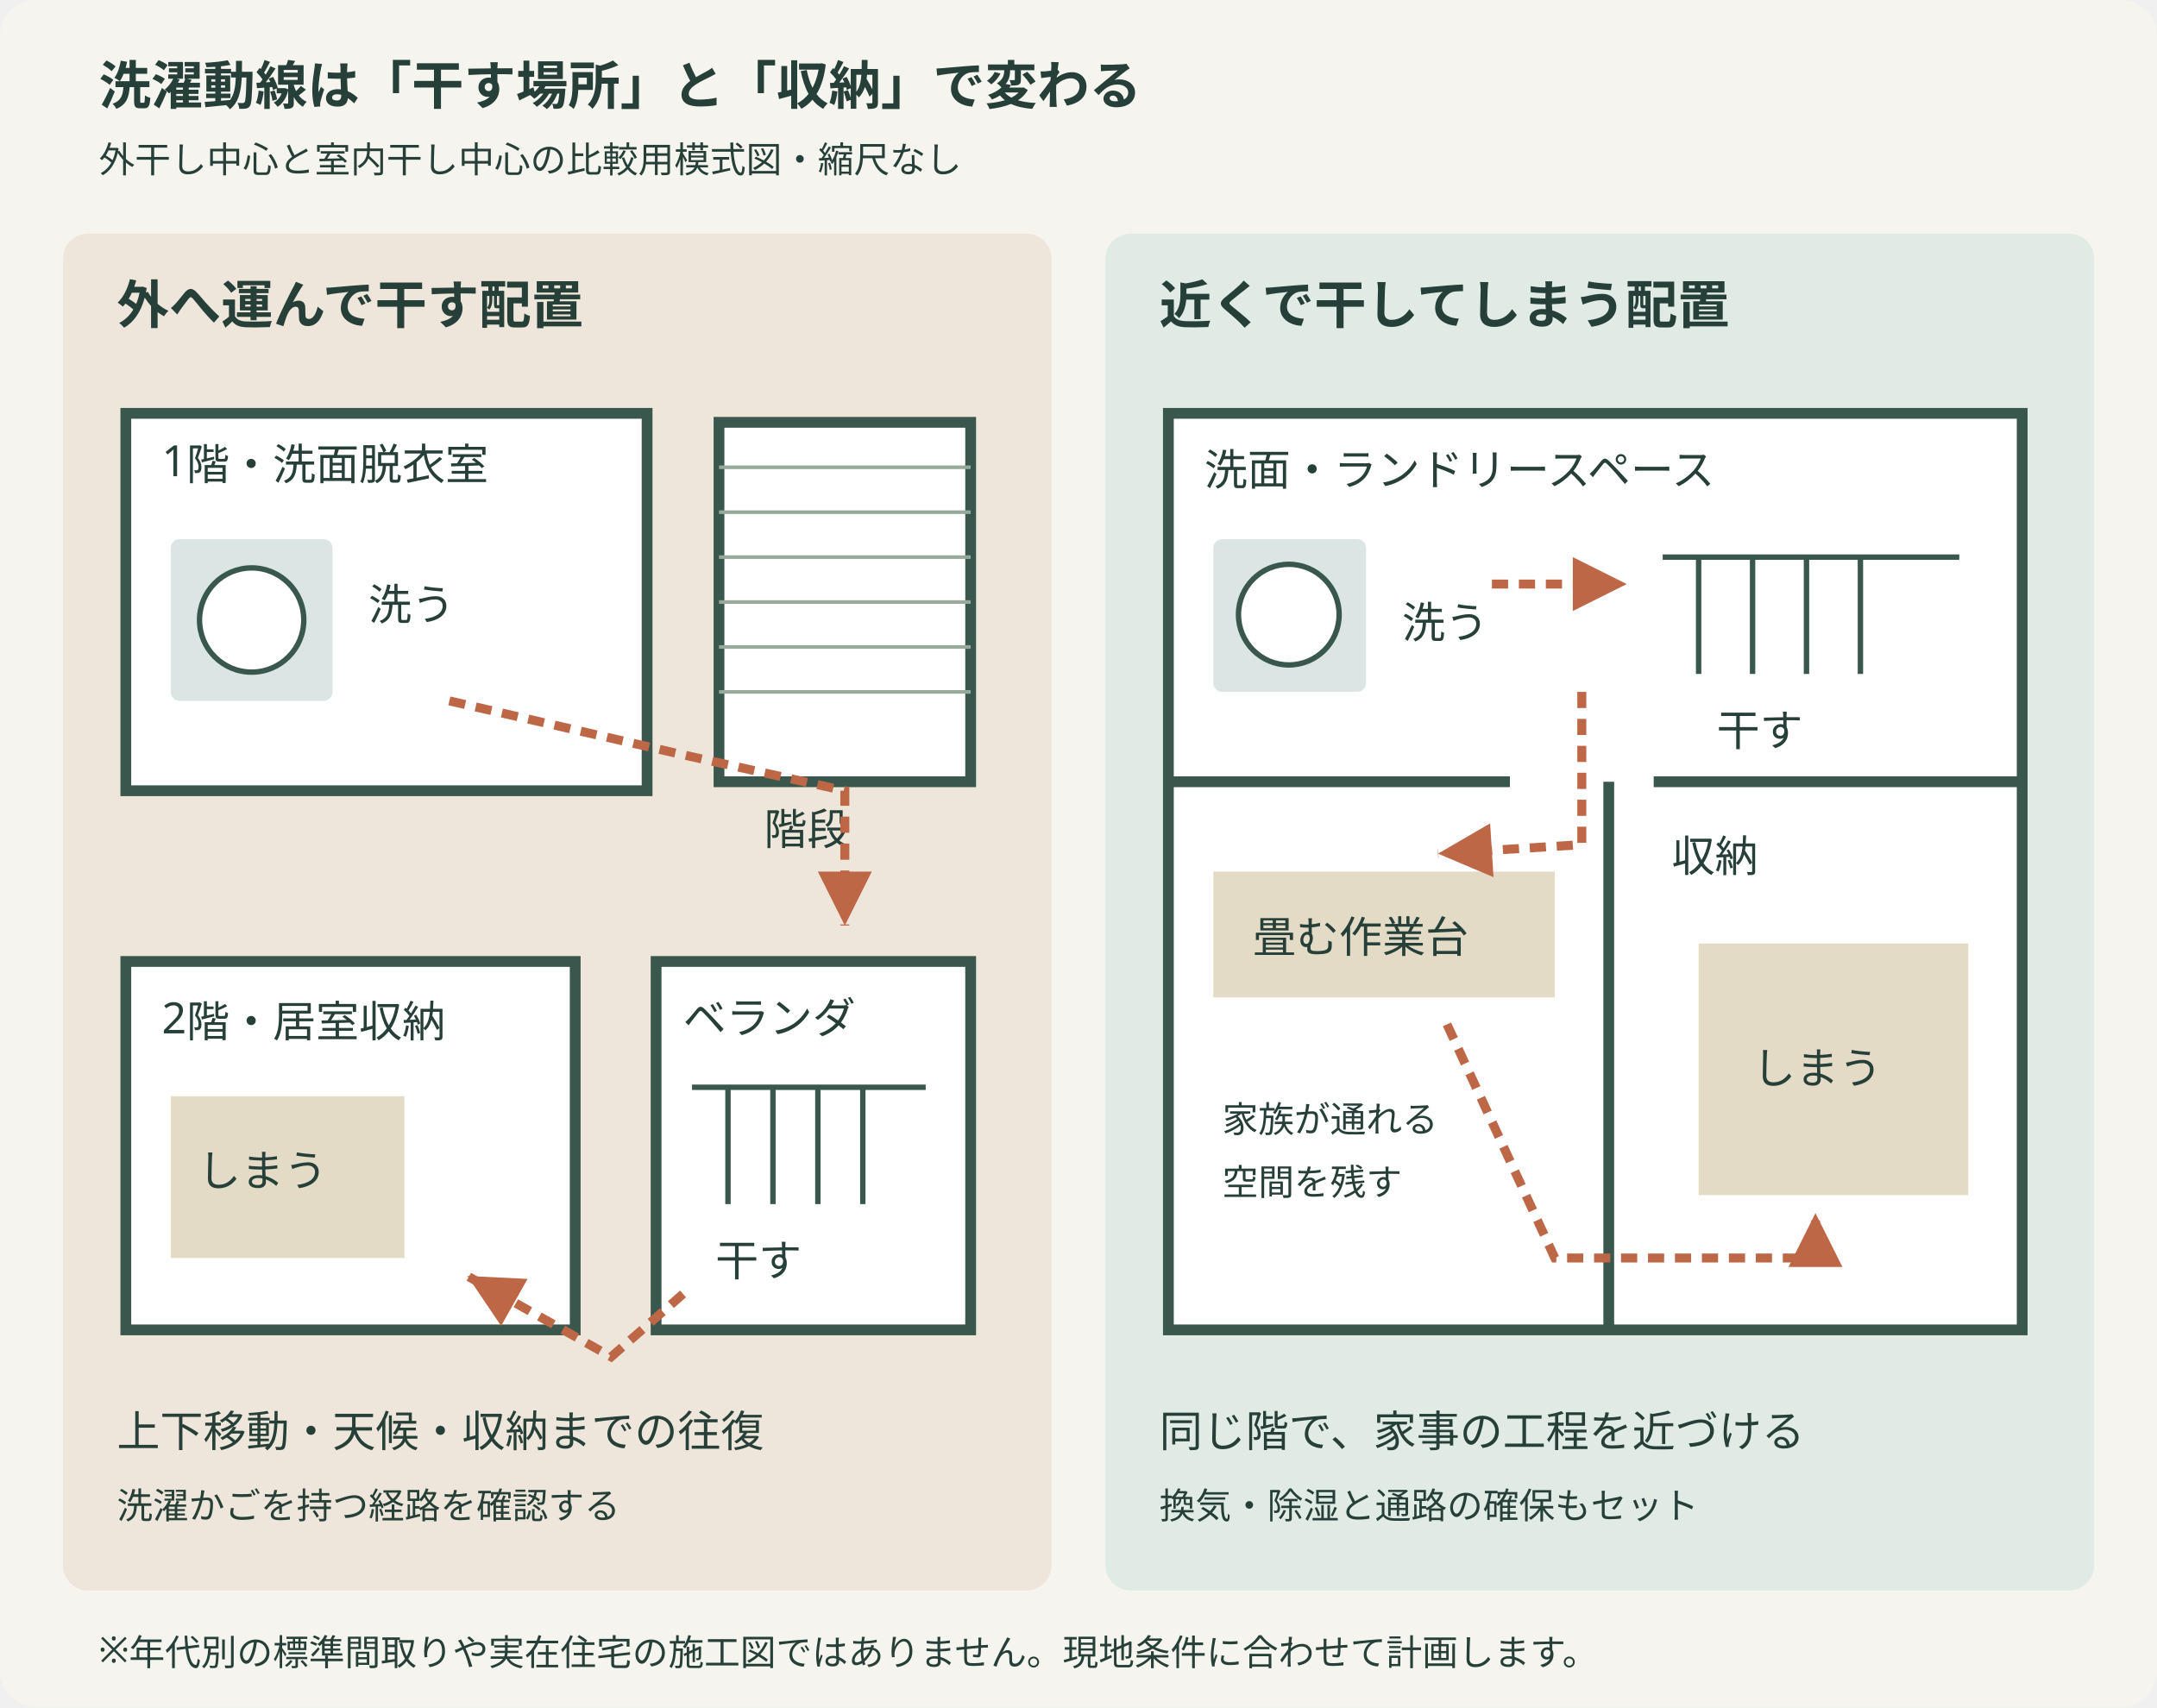
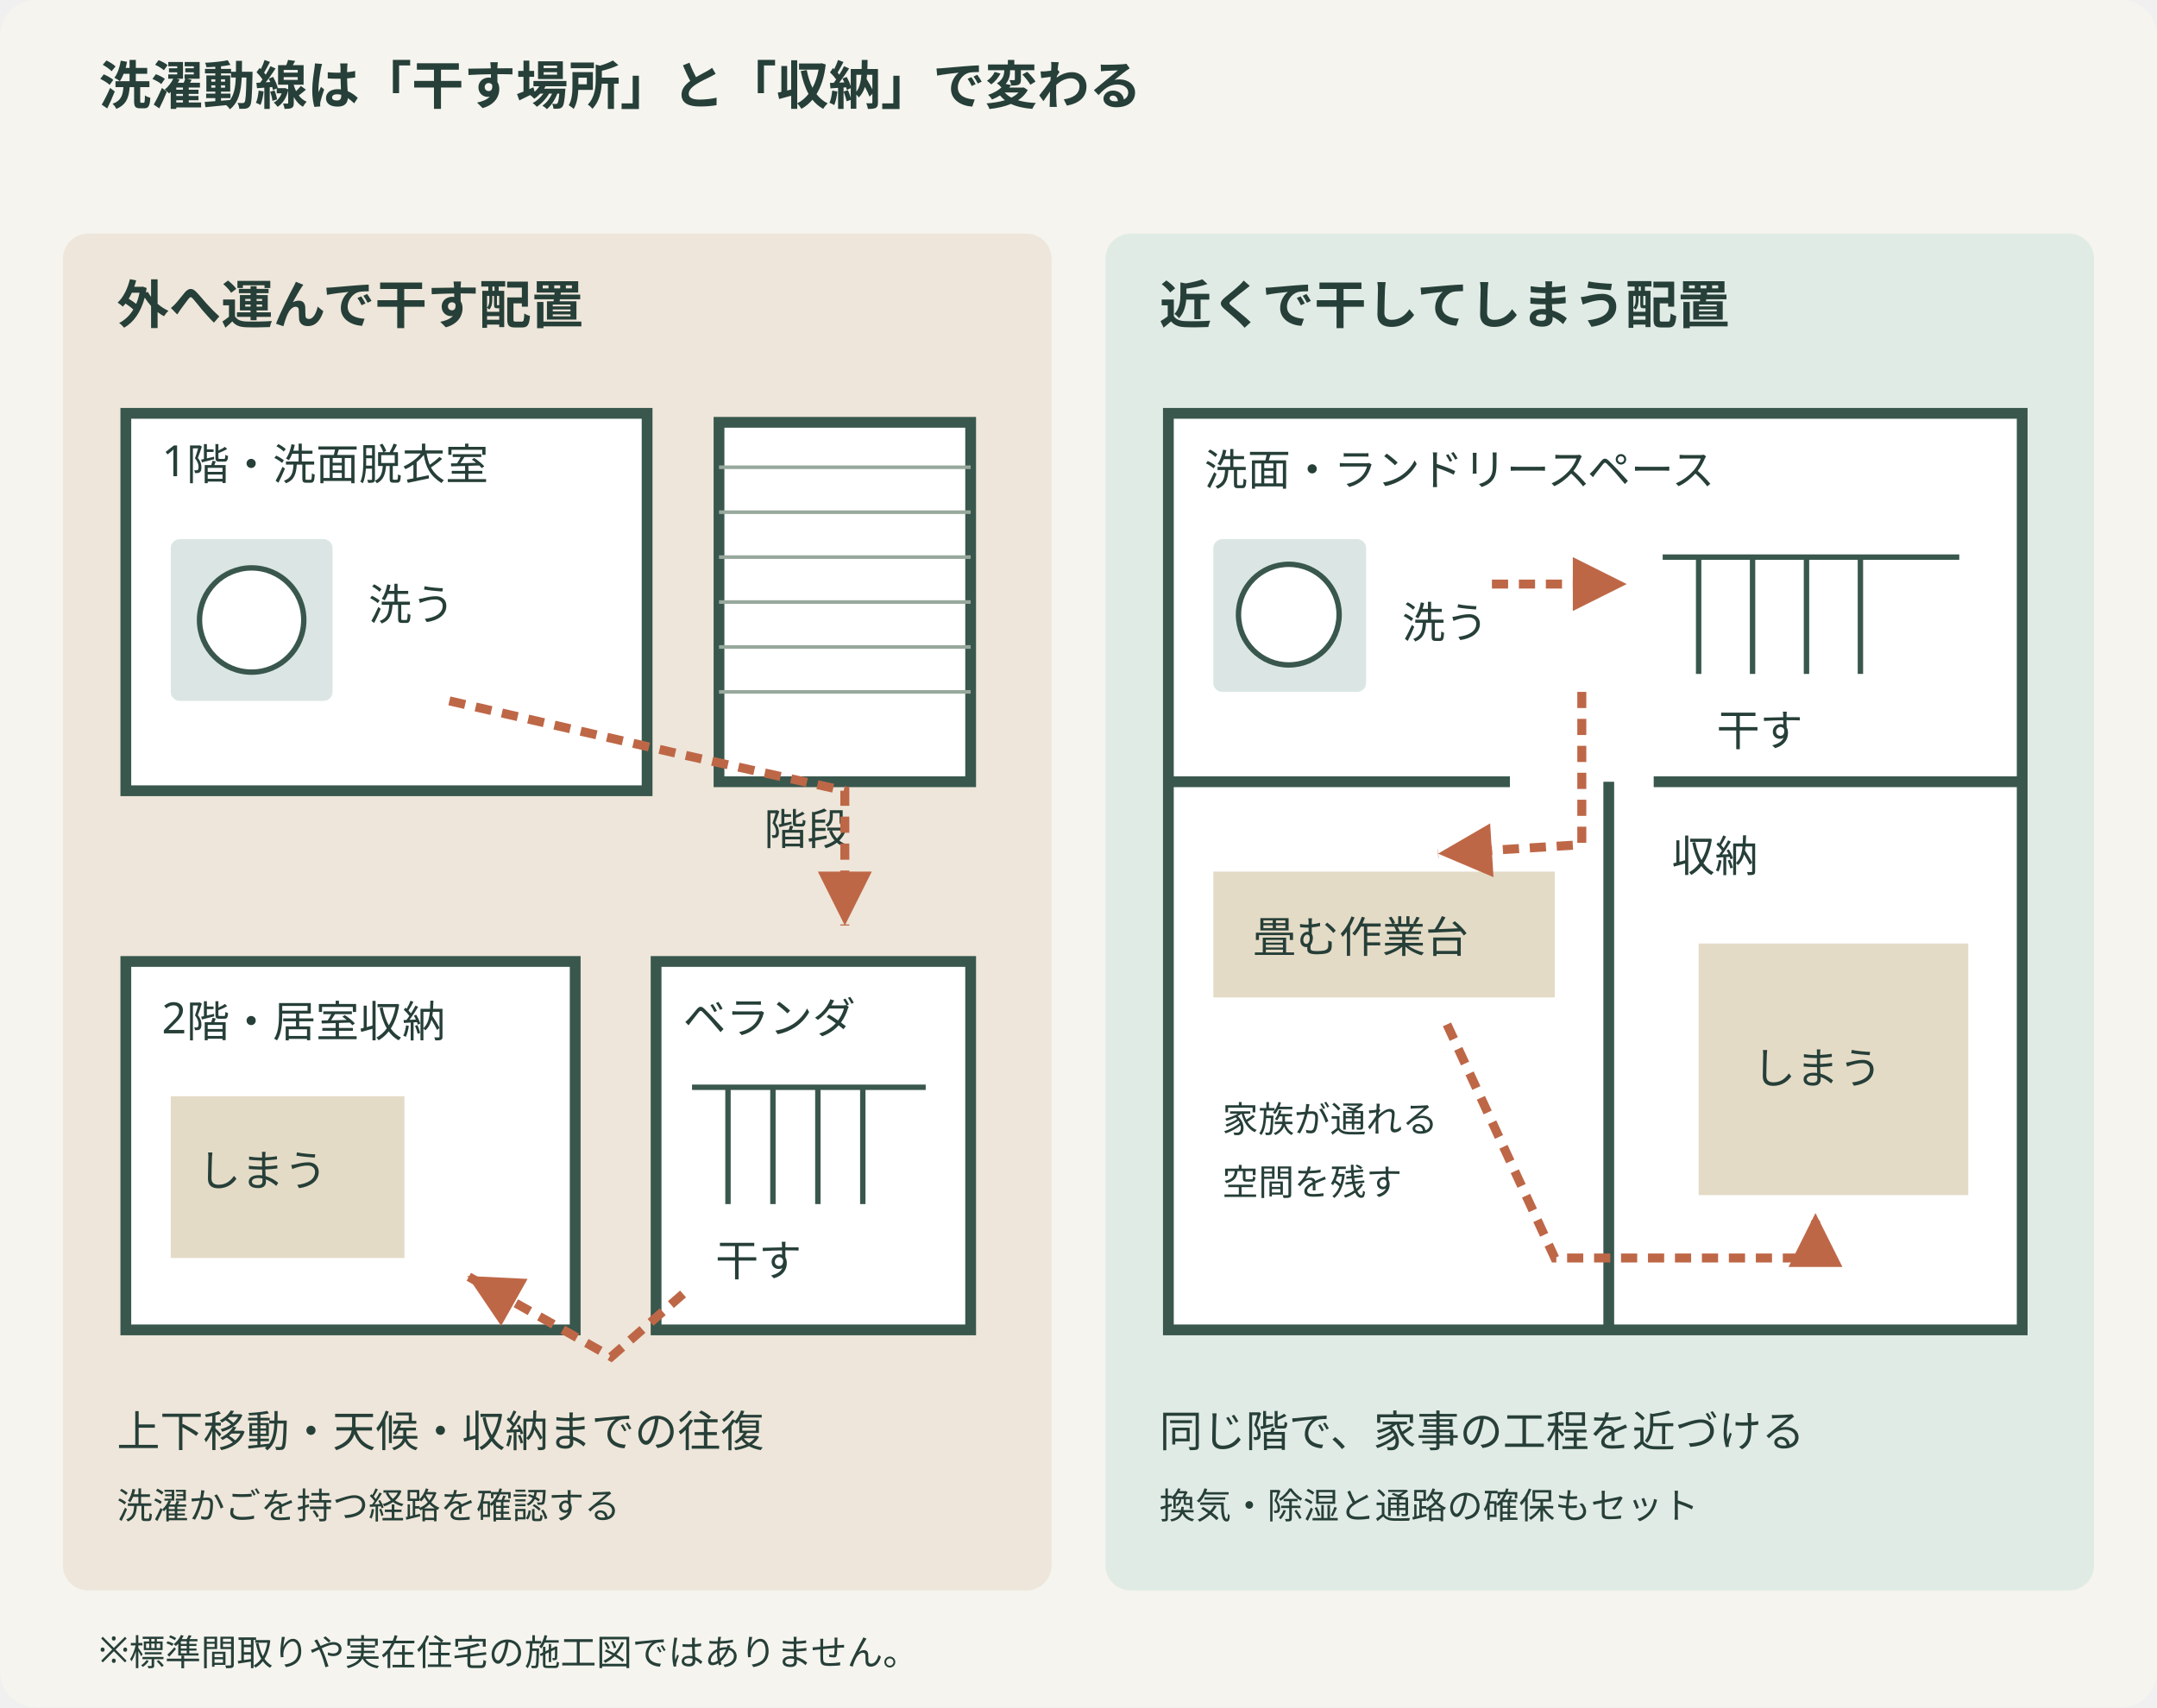
<svg xmlns="http://www.w3.org/2000/svg" width="1200" height="950" viewBox="0 0 1200 950">
  <defs>
    <marker id="arrow" markerWidth="8" markerHeight="8" refX="6" refY="3" orient="auto">
      <path d="M0,0 L6,3 L0,6" fill="#be6747" />
    </marker>
  </defs>
  <rect width="1200" height="950" rx="20" fill="#f5f4ef" />
  <style>text{font-family:"Noto Sans JP",sans-serif;fill:#263f38} .head{font-size:29px;font-weight:700}.label{font-size:24px}.small{font-size:20px}.wall{fill:white;stroke:#39574d;stroke-width:6}.route{fill:none;stroke:#be6747;stroke-width:5;stroke-dasharray:9 6;marker-end:url(#arrow)}</style>
  <text x="55" y="58" class="head">洗濯動線は「干す場所」と「収納」で変わる</text>
-   <text x="55" y="96" class="small">外干し中心と室内干し中心の比較用模式図・縮尺なし</text>
  <rect x="35" y="130" width="550" height="755" rx="14" fill="#eee6da" />
  <rect x="615" y="130" width="550" height="755" rx="14" fill="#e1ebe5" />
  <text x="65" y="180" class="head">外へ運んで干す配置</text>
  <text x="645" y="180" class="head">近くで干してしまう配置</text>
  <rect x="70" y="230" width="290" height="210" class="wall" />
  <text x="90" y="265" class="label">1階・洗面脱衣室</text>
  <rect x="95" y="300" width="90" height="90" rx="5" fill="#dbe6e4" />
  <circle cx="140" cy="345" r="29" fill="white" stroke="#39574d" stroke-width="3" />
  <text x="205" y="345" class="label">洗う</text>
  <rect x="400" y="235" width="140" height="200" class="wall" />
  <path d="M400 260h140m-140 25h140m-140 25h140m-140 25h140m-140 25h140m-140 25h140" stroke="#97a89c" stroke-width="2" />
  <text x="425" y="470" class="label">階段</text>
  <rect x="70" y="535" width="250" height="205" class="wall" />
  <text x="90" y="575" class="label">2階・居室収納</text>
  <rect x="95" y="610" width="130" height="90" fill="#e4dbc7" />
  <text x="110" y="660" class="label">しまう</text>
  <rect x="365" y="535" width="175" height="205" class="wall" />
  <text x="380" y="575" class="label">ベランダ</text>
  <path d="M385 605h130m-110 0v65m25-65v65m25-65v65m25-65v65" stroke="#39574d" stroke-width="3" />
  <text x="398" y="710" class="label">干す</text>
  <path d="M250 390L380 420L470 440L470 515" class="route" />
  <path d="M380 720L340 755L260 710" class="route" />
  <text x="65" y="805" class="label">上下移動・天候・収納までの往復</text>
  <text x="65" y="845" class="small">洗濯かごを持つ経路を確認する</text>
  <rect x="650" y="230" width="475" height="510" class="wall" />
  <path d="M650 435h190m80 0h205M895 435v305" stroke="#39574d" stroke-width="6" />
  <text x="670" y="270" class="label">洗面・ランドリースペース</text>
  <rect x="675" y="300" width="85" height="85" rx="5" fill="#dbe6e4" />
  <circle cx="717" cy="342" r="28" fill="white" stroke="#39574d" stroke-width="3" />
  <text x="780" y="355" class="label">洗う</text>
  <path d="M925 310h165m-145 0v65m30-65v65m30-65v65m30-65v65" stroke="#39574d" stroke-width="3" />
  <text x="955" y="415" class="label">干す</text>
  <rect x="675" y="485" width="190" height="70" fill="#e4dbc7" />
  <text x="697" y="530" class="label">畳む作業台</text>
  <text x="680" y="630" class="small">家族が通れる</text>
  <text x="680" y="665" class="small">空間を残す</text>
  <text x="930" y="485" class="label">収納</text>
  <rect x="945" y="525" width="150" height="140" fill="#e4dbc7" />
  <text x="975" y="603" class="label">しまう</text>
  <path d="M830 325L905 325" class="route" />
  <path d="M880 385L880 470L800 475" class="route" />
  <path d="M805 570L865 700L1010 700L1010 675" class="route" />
  <text x="645" y="805" class="label">同じ階で、家事の工程を近づける</text>
  <text x="645" y="845" class="small">換気・除湿と通路の確保もセット</text>
-   <text x="55" y="925" class="small">※年代別の標準間取りや実在住宅の施工図ではありません。現地条件に合わせて計画します。</text>
+   <text x="55" y="925" class="small">※標準間取りや実在住宅の施工図ではありません。</text>
</svg>
